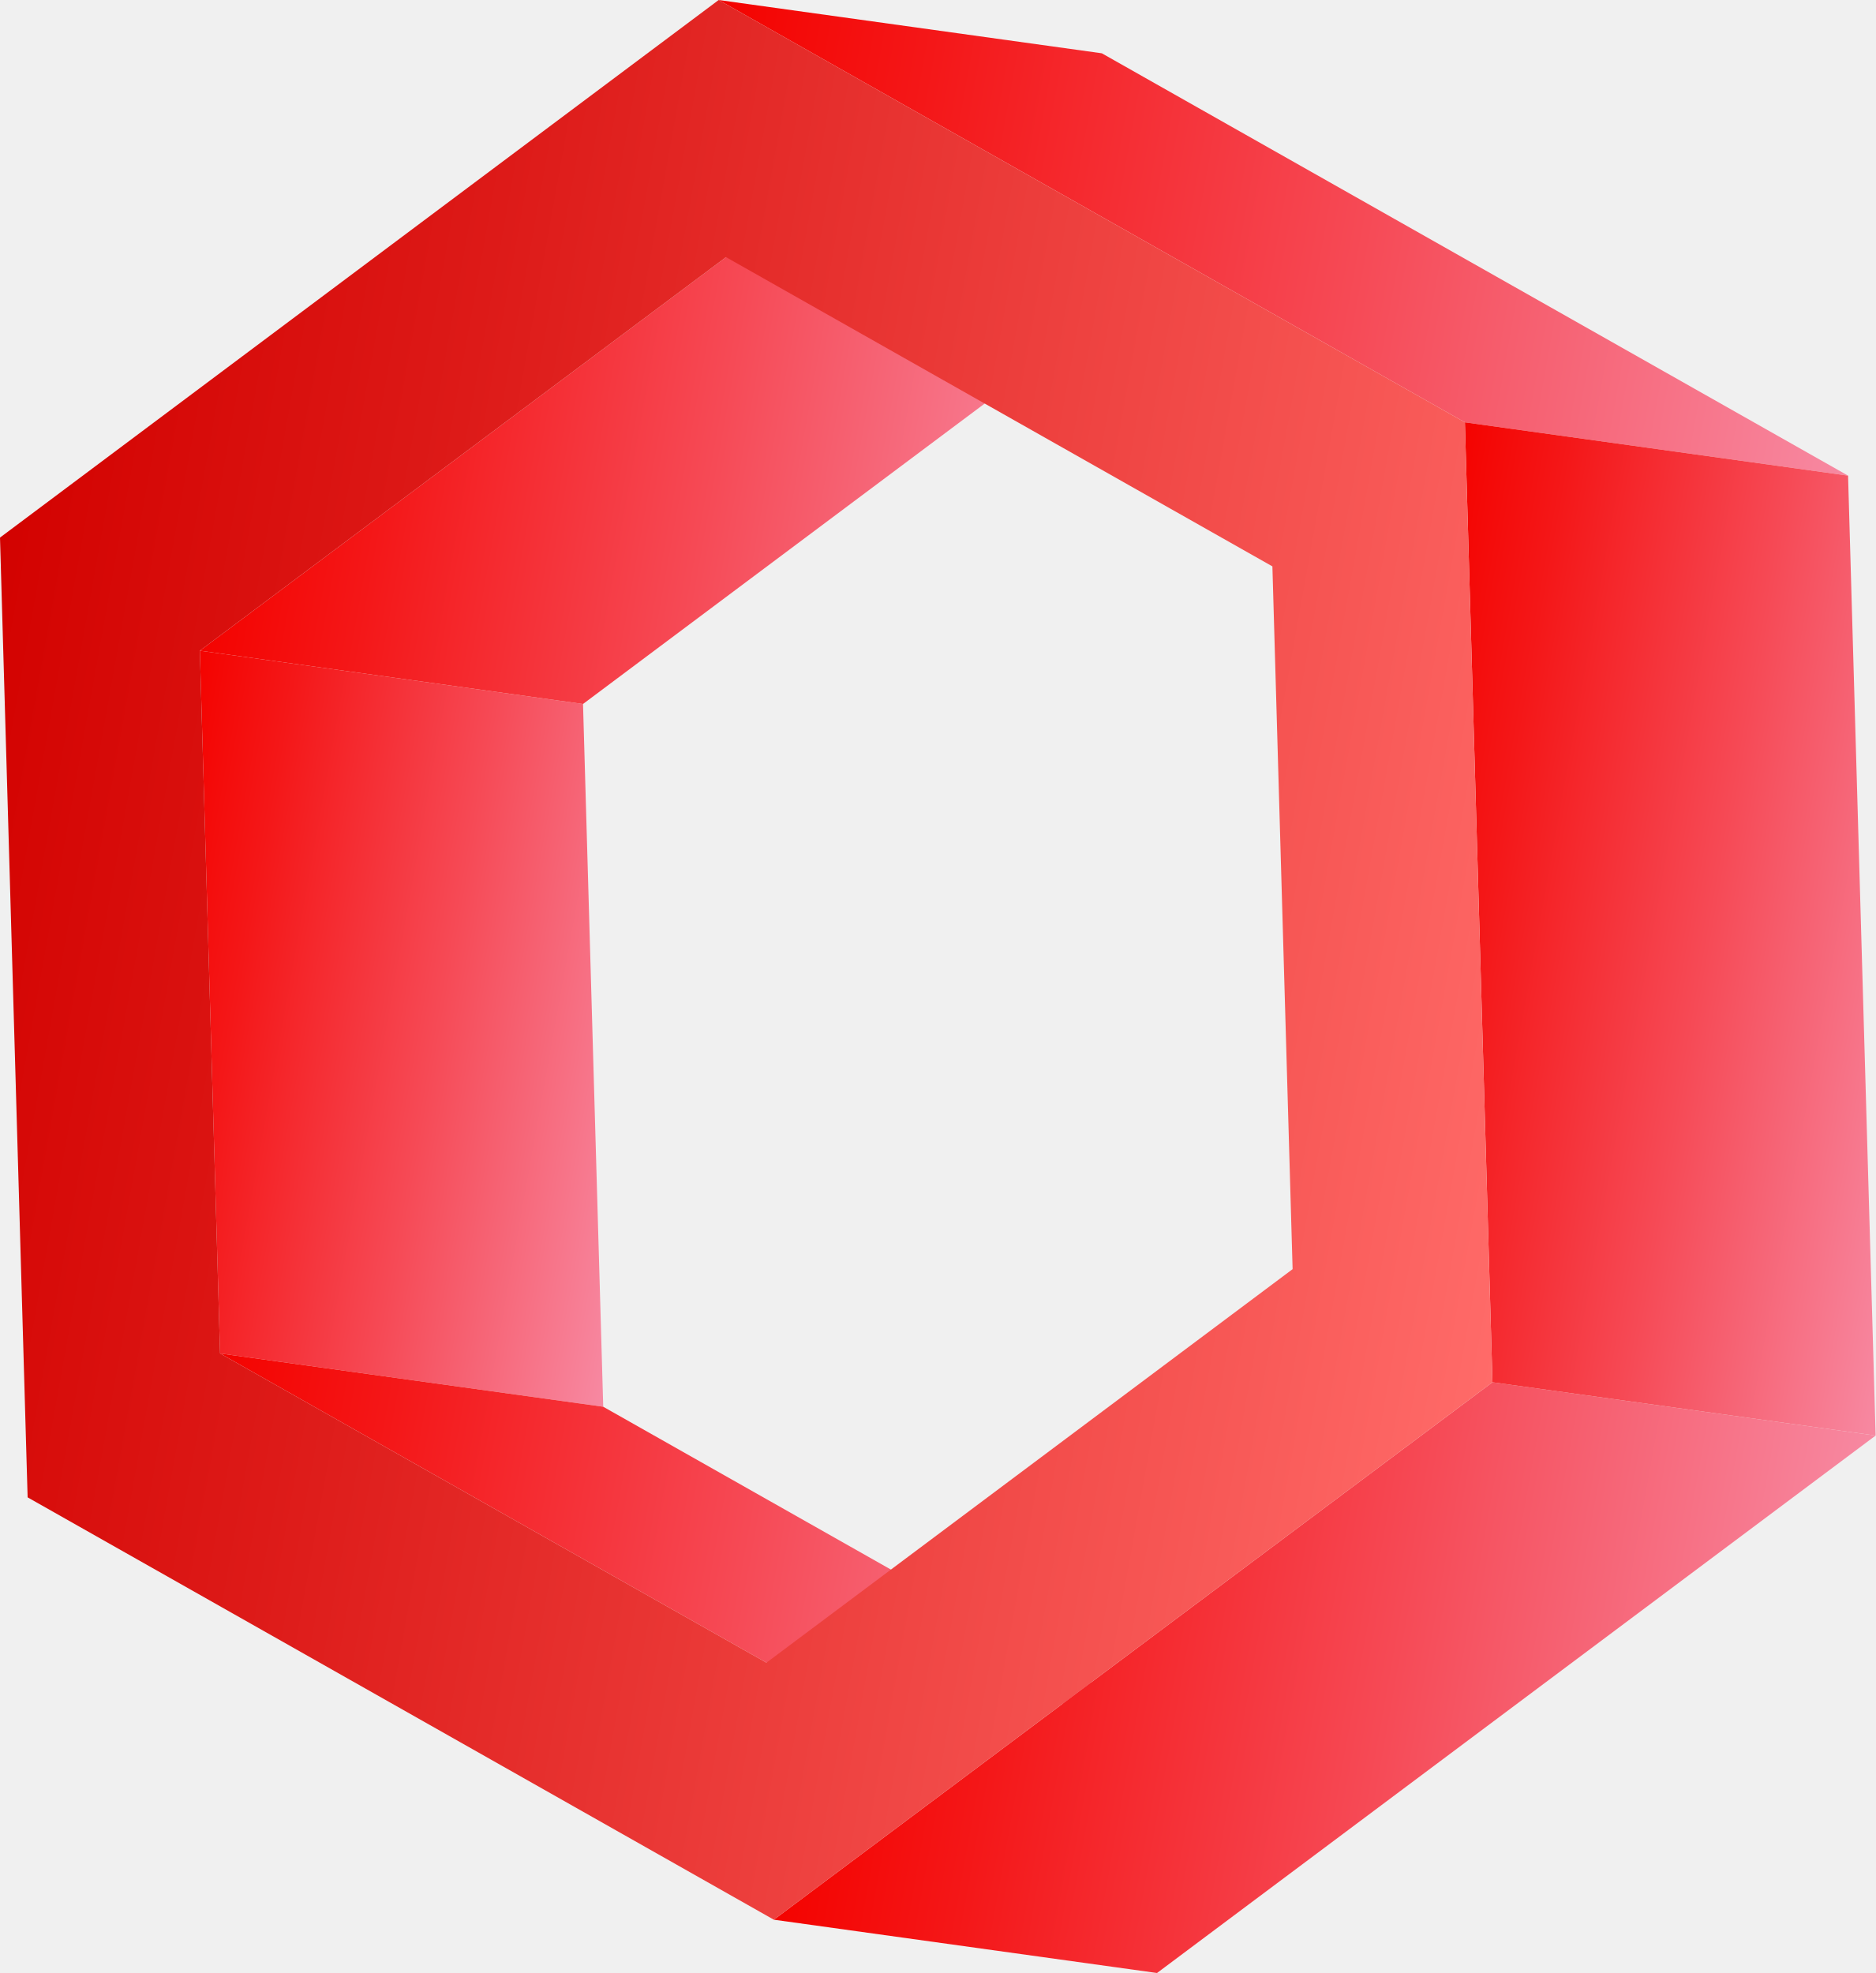
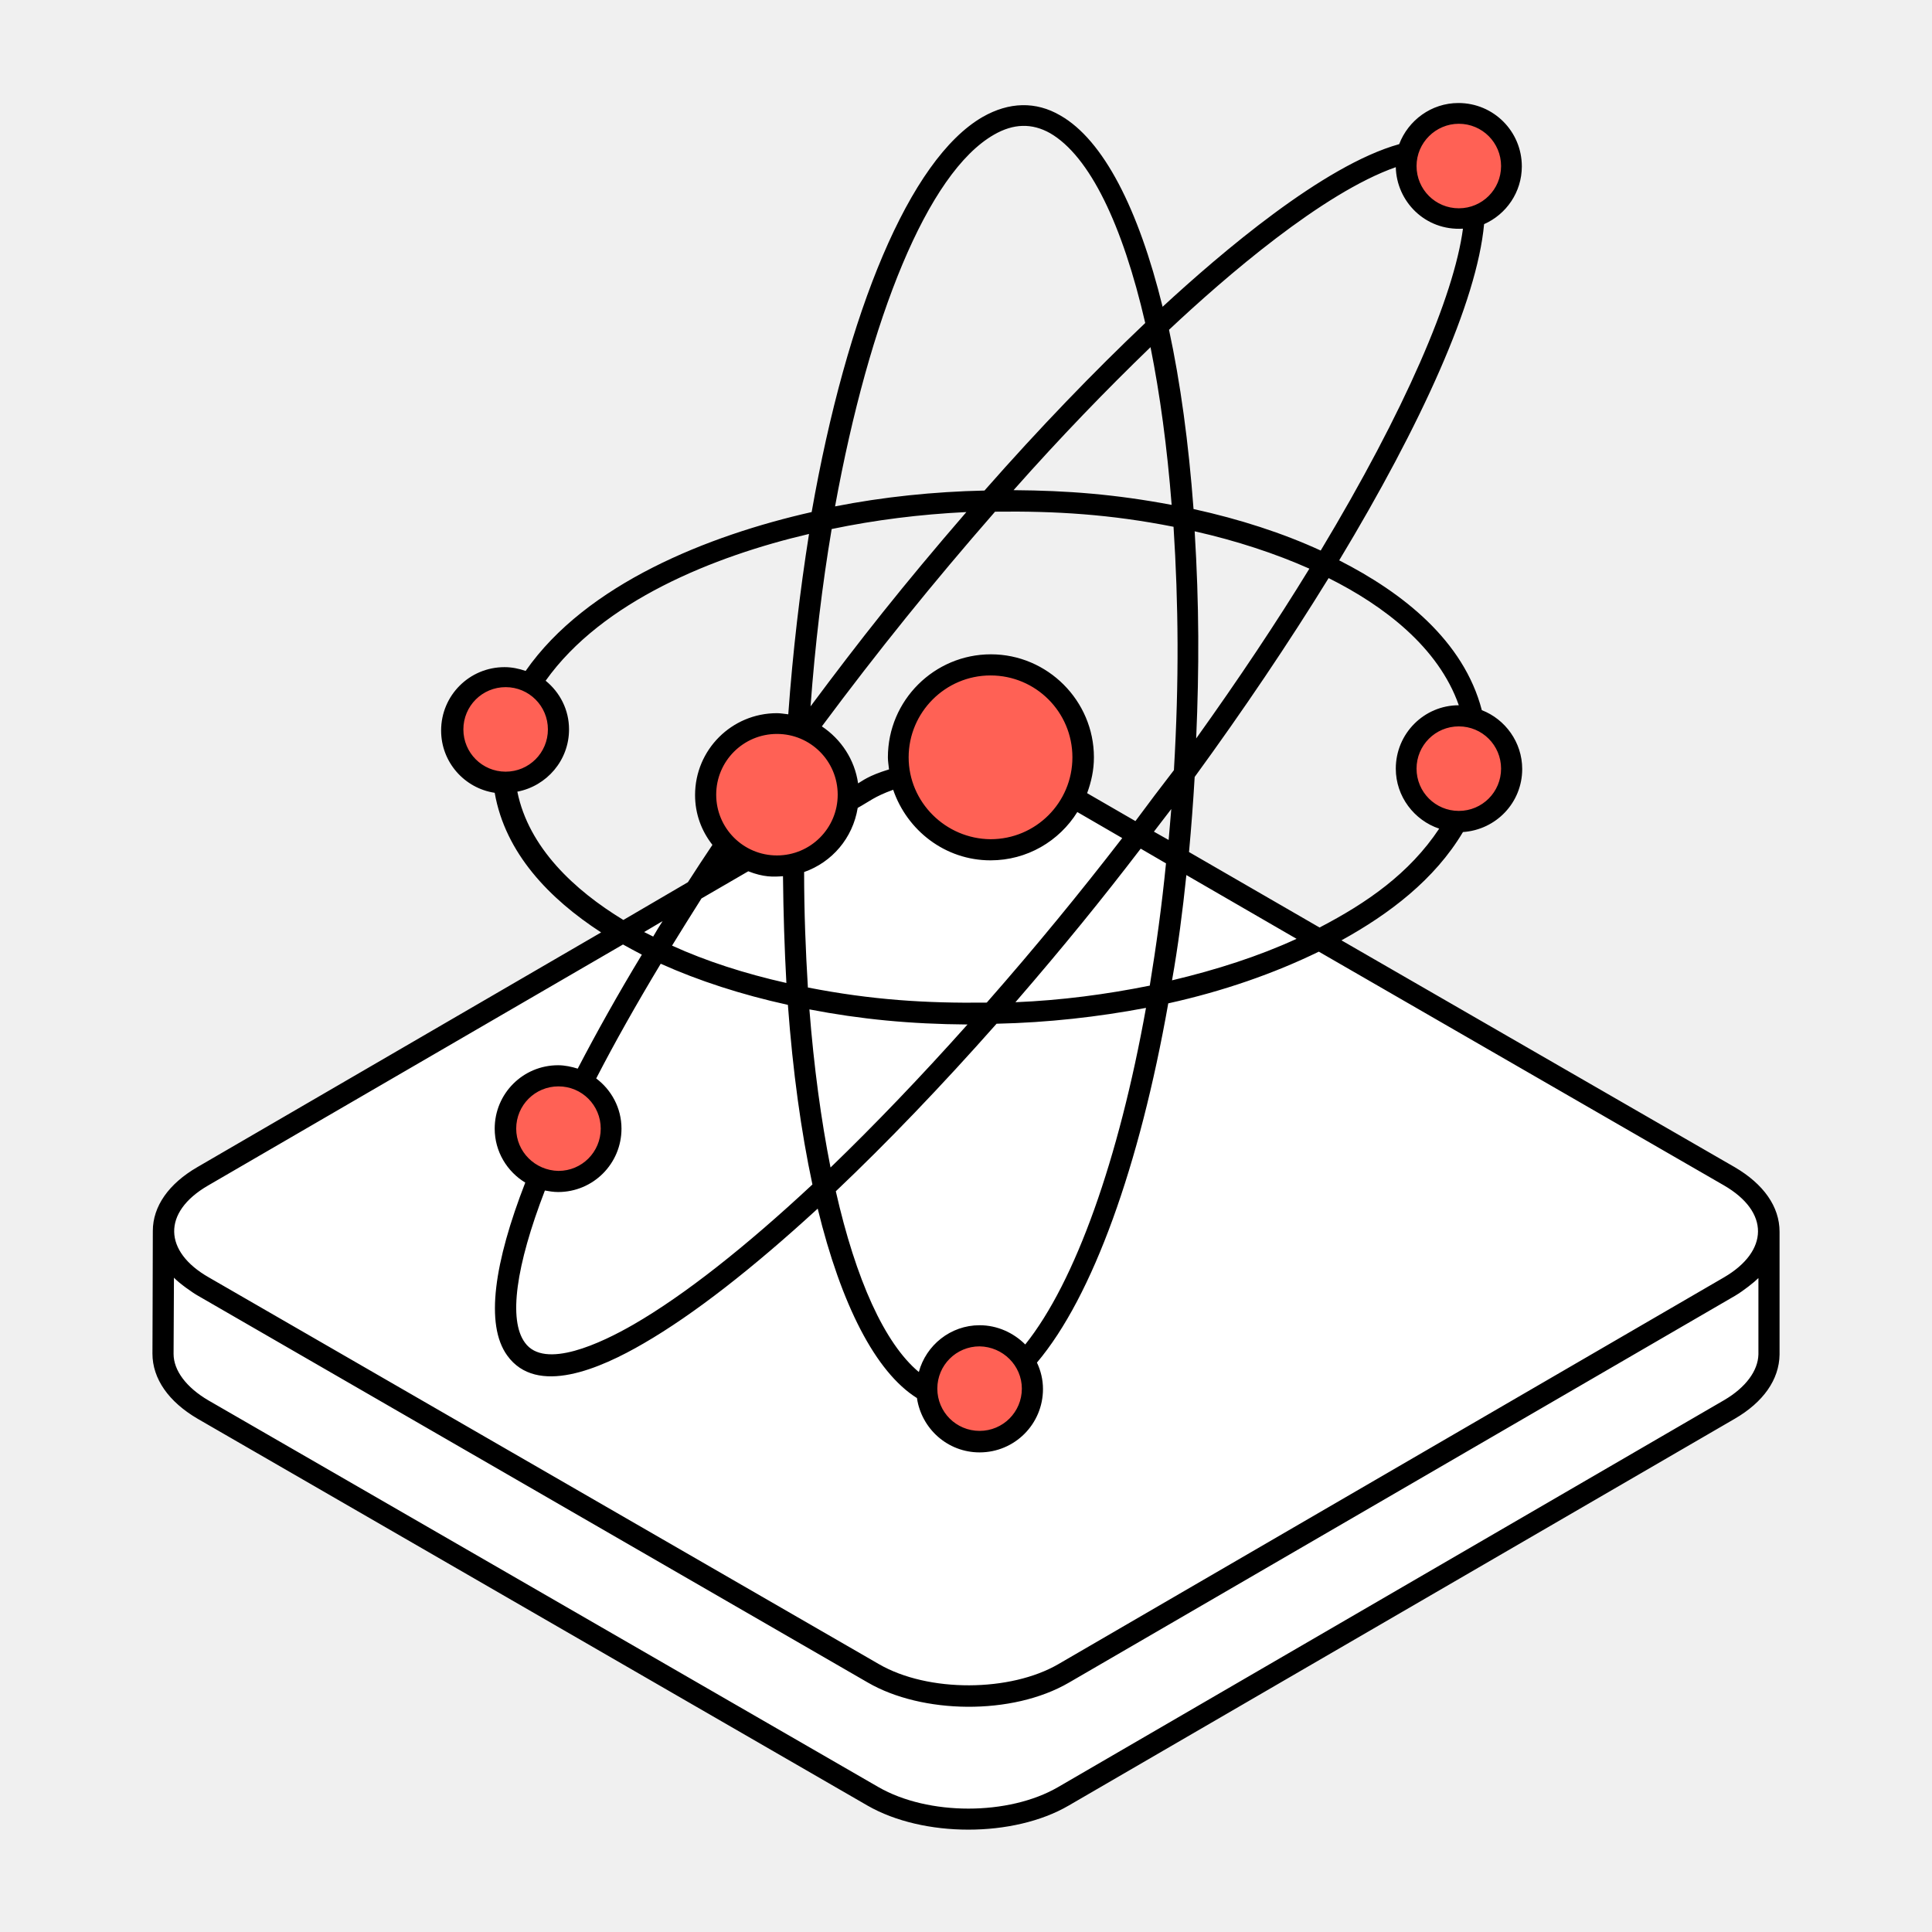
- <svg xmlns="http://www.w3.org/2000/svg" xmlns:xlink="http://www.w3.org/1999/xlink" width="907.201" height="954.335" viewBox="0 0 907.201 954.335">
-   <defs>
-     <style>
-       .cls-1 {
-         fill: url(#linear-gradient);
-       }
- 
-       .cls-2 {
-         fill: url(#linear-gradient-2);
-       }
- 
-       .cls-3 {
-         fill: url(#linear-gradient-3);
-       }
- 
-       .cls-4 {
-         fill: url(#linear-gradient-4);
-       }
- 
-       .cls-5 {
-         fill: url(#linear-gradient-5);
-       }
- 
-       .cls-6 {
-         fill: url(#linear-gradient-6);
-       }
- 
-       .cls-7 {
-         fill: url(#linear-gradient-7);
-       }
-     </style>
-     <linearGradient id="linear-gradient" x1="-2201.899" y1="-639.169" x2="-1945.338" y2="-639.169" gradientTransform="translate(-1734.095 -497.3329) rotate(-169.8397)" gradientUnits="userSpaceOnUse">
-       <stop offset="0" stop-color="#f789a2" />
-       <stop offset="0.433" stop-color="#f64a56" />
-       <stop offset="0.818" stop-color="#f41718" />
-       <stop offset="1" stop-color="#f40300" />
-     </linearGradient>
-     <linearGradient id="linear-gradient-2" x1="-2349.241" y1="-356.598" x2="-1945.338" y2="-356.598" xlink:href="#linear-gradient" />
-     <linearGradient id="linear-gradient-3" x1="-2488.416" y1="-855.914" x2="-2014.926" y2="-855.914" xlink:href="#linear-gradient" />
-     <linearGradient id="linear-gradient-4" x1="-2715.119" y1="-187.367" x2="-2136.825" y2="-187.367" xlink:href="#linear-gradient" />
-     <linearGradient id="linear-gradient-5" x1="-2810.148" y1="-869.36" x2="-2326.902" y2="-869.36" xlink:href="#linear-gradient" />
-     <linearGradient id="linear-gradient-6" x1="-2810.148" y1="-483.417" x2="-2528.145" y2="-483.417" xlink:href="#linear-gradient" />
-     <linearGradient id="linear-gradient-7" x1="-2623.175" y1="-576.968" x2="-1840.535" y2="-576.968" gradientTransform="translate(-1734.095 -497.3329) rotate(-169.8397)" gradientUnits="userSpaceOnUse">
-       <stop offset="0" stop-color="#ff6b69" />
-       <stop offset="0.169" stop-color="#f75755" />
-       <stop offset="0.732" stop-color="#dd1a18" />
-       <stop offset="1" stop-color="#d30200" />
-     </linearGradient>
-   </defs>
-   <g id="Layer_2" data-name="Layer 2">
-     <g id="Layer_1-2" data-name="Layer 1">
+ <svg xmlns="http://www.w3.org/2000/svg" version="1.1" id="Layer_1" x="0px" y="0px" viewBox="0 0 512 512" style="enable-background:new 0 0 512 512;" xml:space="preserve">
+   <style type="text/css">
+ 	.st0{fill:#FFFFFF;}
+ 	.st1{fill:#FCCE0E;}
+ 	.st2{fill:#FF6155;}
+ </style>
+   <g id="_x31_2_Physics">
+     <g>
      <g>
-         <polygon class="cls-1" points="96.666 314.734 281.995 340.514 291.77 680.44 106.441 654.66 96.666 314.734" />
-         <polygon class="cls-2" points="351.161 124.382 536.49 150.163 281.995 340.514 96.666 314.734 351.161 124.382" />
-         <polygon class="cls-3" points="106.441 654.66 291.77 680.44 556.041 830.015 370.712 804.235 106.441 654.66" />
-         <polygon class="cls-4" points="347.605 0 532.933 25.78 893.87 230.067 708.541 204.287 347.605 0" />
-         <polygon class="cls-5" points="721.872 668.596 907.201 694.376 559.626 954.335 374.297 928.555 721.872 668.596" />
-         <polygon class="cls-6" points="708.541 204.287 893.87 230.067 907.201 694.376 721.872 668.596 708.541 204.287" />
-         <path class="cls-7" d="M374.297,928.555,13.36,724.268,0,260.022,347.604,0,708.541,204.287,721.872,668.596ZM351.161,124.382,96.666,314.734l9.776,339.926L370.712,804.235,625.207,613.884l-9.776-339.927L351.161,124.382" />
+         <path class="st0" d="M468.7,326.4v32.5c-0.1,5.2-3.6,10.5-10.5,14.5L281.8,476c-13.9,8.1-36.5,8.1-50.5,0L53.8,373.5     c-7-4.1-10.6-9.4-10.6-14.7l0.1-32.5c0,5.3,3.5,10.7,10.6,14.7l177.5,102.5c14,8.1,36.5,8.1,50.5,0l176.5-102.5     C465.3,336.9,468.7,331.6,468.7,326.4L468.7,326.4z" />
+         <path class="st0" d="M458.2,311.7c14,8.1,14,21.2,0.1,29.3L281.9,443.5c-13.9,8.1-36.5,8.1-50.5,0L53.9,340.9     c-14-8.1-14.1-21.1-0.2-29.2l176.5-102.5c13.9-8.1,36.5-8.1,50.5,0L458.2,311.7z" />
+         <g>
+           <path class="st1" d="M400.6,44c0,7.7-6.3,14-14,14c-7.7,0-14-6.3-14-14c0-7.7,6.3-14,14-14C394.4,30,400.6,36.2,400.6,44z" />
+           <path class="st1" d="M148,193.3c0,7.7-6.3,14-14,14c-7.7,0-14-6.3-14-14c0-7.7,6.3-14,14-14C141.7,179.4,148,185.6,148,193.3z" />
+           <path class="st1" d="M400.6,203.7c0,7.7-6.3,14-14,14c-7.7,0-14-6.3-14-14c0-7.7,6.3-14,14-14      C394.4,189.7,400.6,195.9,400.6,203.7z" />
+           <path class="st1" d="M273.6,368c0,7.7-6.3,14-14,14c-7.7,0-14-6.3-14-14c0-7.7,6.3-14,14-14C267.4,354,273.6,360.3,273.6,368z" />
+           <path class="st1" d="M161.9,299.1c0,7.7-6.3,14-14,14c-7.7,0-14-6.3-14-14c0-7.7,6.3-14,14-14      C155.7,285.1,161.9,291.3,161.9,299.1z" />
+           <path class="st1" d="M224.8,210.7c0,10.4-8.5,18.9-18.9,18.9c-10.4,0-18.9-8.5-18.9-18.9c0-10.5,8.5-18.9,18.9-18.9      C216.4,191.8,224.8,200.2,224.8,210.7z" />
+           <path class="st1" d="M287,200.7c0,13.5-11,24.5-24.5,24.5c-13.5,0-24.5-11-24.5-24.5c0-13.5,11-24.5,24.5-24.5      C276,176.2,287,187.1,287,200.7z" />
+         </g>
+         <path class="st0" d="M468.7,326.4V359c-0.1,5.2-3.6,10.5-10.5,14.5L281.8,476c-13.9,8.1-36.5,8.1-50.5,0L53.8,373.6     c-7-4.1-10.6-9.4-10.6-14.7l0.1-32.5c0,5.3,3.5,10.7,10.6,14.7l177.5,102.5c14,8.1,36.5,8.1,50.5,0L458.4,341     C465.3,336.9,468.7,331.7,468.7,326.4L468.7,326.4z" />
+         <path class="st0" d="M458.2,311.7c14,8.1,14,21.2,0.1,29.3L281.9,443.5c-13.9,8.1-36.5,8.1-50.5,0L53.9,341     c-14-8.1-14.1-21.1-0.2-29.2l176.5-102.5c13.9-8.1,36.5-8.1,50.5,0L458.2,311.7z" />
+         <path class="st2" d="M400.6,44c0,7.7-6.3,14-14,14c-7.7,0-14-6.3-14-14c0-7.7,6.3-14,14-14C394.4,30,400.6,36.3,400.6,44z" />
+         <path class="st2" d="M148,193.4c0,7.7-6.3,14-14,14c-7.7,0-14-6.3-14-14c0-7.7,6.3-14,14-14C141.7,179.4,148,185.7,148,193.4z" />
+         <path class="st2" d="M400.6,203.7c0,7.7-6.3,14-14,14c-7.7,0-14-6.3-14-14c0-7.7,6.3-14,14-14C394.4,189.7,400.6,196,400.6,203.7     z" />
+         <path class="st2" d="M273.6,368.1c0,7.7-6.3,14-14,14c-7.7,0-14-6.3-14-14c0-7.7,6.3-14,14-14     C267.4,354.1,273.6,360.3,273.6,368.1z" />
+         <path class="st2" d="M162,299.1c0,7.7-6.3,14-14,14c-7.7,0-14-6.3-14-14c0-7.7,6.3-14,14-14C155.7,285.1,162,291.4,162,299.1z" />
+         <path class="st2" d="M224.8,210.7c0,10.4-8.5,18.9-18.9,18.9c-10.4,0-18.9-8.5-18.9-18.9c0-10.5,8.5-18.9,18.9-18.9     C216.4,191.8,224.8,200.3,224.8,210.7z" />
+         <path class="st2" d="M287,200.7c0,13.5-11,24.5-24.5,24.5c-13.5,0-24.5-11-24.5-24.5c0-13.5,11-24.5,24.5-24.5     C276,176.3,287,187.2,287,200.7z" />
+       </g>
+       <g>
+         <path d="M52.4,376l177.5,102.5c14.8,8.5,38.7,8.5,53.3,0l176.5-102.5c7.6-4.4,11.8-10.4,11.9-17c0-8.2,0-24.5,0-32.6     c0-6.6-4.2-12.6-11.9-17.1l-104.2-60.1c12.7-7,24.7-16.1,32.2-28.7c8.8-0.6,15.7-7.8,15.7-16.7c0-7.1-4.5-13.2-10.7-15.6     c-4.8-18.4-20.9-31.1-37.8-39.7c21.7-36,36.5-68.5,38.4-89.1c5.9-2.6,10-8.5,10-15.3c0-9.3-7.5-16.8-16.8-16.8     c-7.2,0-13.3,4.6-15.7,10.9c-20.1,5.6-47.3,28.9-62.7,43.1c-6.4-26-15.7-44.2-27.1-50.7c-6.5-3.8-13.6-3.6-20.6,0.4     c-19.4,11.2-36,51.8-45.3,104.7c-27.4,6.2-59.7,19-75.8,42.1c-1.8-0.6-3.6-1-5.6-1c-9.3,0-16.8,7.5-16.8,16.8     c0,8.4,6.2,15.3,14.2,16.5c2.8,16,14.5,28.1,28.2,37L52.3,309.3c-7.6,4.4-11.8,10.4-11.8,16.9c0,4.1-0.1,34.2-0.1,32.5     C40.4,365.4,44.7,371.5,52.4,376L52.4,376z M397.8,203.7c0,6.2-5,11.2-11.2,11.2c-6.2,0-11.2-5-11.2-11.2c0-6.2,5-11.2,11.2-11.2     C392.8,192.5,397.8,197.5,397.8,203.7z M386.6,186.9c-9.2,0-16.7,7.5-16.7,16.8c0,7.4,4.9,13.7,11.5,15.9     c-7.9,11.9-19.2,19.7-31.7,26.2l-34.6-20c0.6-6.5,1.1-13.1,1.5-19.9c12.9-17.7,24.9-35.5,35.5-52.7     C366.7,160.5,381.2,171.5,386.6,186.9L386.6,186.9z M259.6,351.2c-7.7,0-14.2,5.3-16.1,12.4c-9.1-7.6-16.7-24.5-22-47.9     c13.6-12.9,28-27.9,42.6-44.4c13.6-0.3,26.9-1.8,39.6-4.2c-7.2,40.1-18.7,72.6-32,89.2C268.6,353.2,264.3,351.2,259.6,351.2z      M270.8,368c0,6.2-5,11.2-11.2,11.2c-6.2,0-11.2-5-11.2-11.2s5-11.2,11.2-11.2C265.8,356.9,270.8,361.9,270.8,368z M144.4,315.5     c1.1,0.2,2.3,0.4,3.5,0.4c9.3,0,16.8-7.5,16.8-16.8c0-5.5-2.7-10.3-6.7-13.3c4.9-9.5,10.6-19.6,17.1-30.4     c10,4.5,21.4,8.2,33.7,10.9c1.3,17.6,3.5,33.6,6.5,47.6c-17.7,16.5-33.9,29.3-47.4,37.1c-8.5,4.9-23.6,12.1-28.8,4.8     C134.7,349.8,136.7,335.5,144.4,315.5L144.4,315.5z M136.8,299.1c0-6.2,5-11.2,11.2-11.2c6.2,0,11.2,5,11.2,11.2     c0,6.2-5,11.2-11.2,11.2C141.8,310.2,136.8,305.2,136.8,299.1z M170.7,247l4.9-2.9c-0.9,1.4-1.7,2.7-2.5,4.1     C172.3,247.8,171.5,247.4,170.7,247L170.7,247z M262.5,228c9.7,0,18.2-5.1,23-12.8l11.9,6.9c-11.2,14.5-22.9,28.8-35.9,43.6     c-16.1,0.2-30.5-0.7-47.4-4c-0.6-9.8-1-20-1-30.6c7.4-2.6,12.9-9,14.2-17c3.1-1.7,4.4-3,9.4-4.8C240.4,220.1,250.5,228,262.5,228     L262.5,228z M240.8,200.7c0-11.9,9.7-21.7,21.7-21.7c12,0,21.7,9.7,21.7,21.7s-9.7,21.7-21.7,21.7     C250.6,222.3,240.8,212.6,240.8,200.7z M205.9,226.7c-8.9,0-16.1-7.2-16.1-16.1s7.2-16.1,16.1-16.1c8.9,0,16.1,7.2,16.1,16.1     S214.8,226.7,205.9,226.7z M198.3,230.9c4.1,1.6,6.6,1.5,9.2,1.3c0.1,9.8,0.4,19.2,0.9,28.3c-11.1-2.5-21.3-5.8-30.3-9.9     c2.5-4.1,5.1-8.2,7.8-12.5L198.3,230.9z M214.5,267.5c13.5,2.6,26.7,3.9,41.9,4c-12.5,14-24.7,26.7-36.3,37.9     C217.6,296.8,215.7,282.8,214.5,267.5L214.5,267.5z M269.1,265.6c12.8-14.8,23.1-27.5,33.2-40.7l6.7,3.9     c-1.1,11.2-2.6,22-4.3,32.4C293.3,263.5,281.3,265.1,269.1,265.6z M305.8,220.4c1.5-2,3.1-4,4.6-6c-0.2,2.8-0.5,5.5-0.7,8.2     L305.8,220.4z M300.9,217.6l-12.8-7.4c1.1-3,1.8-6.1,1.8-9.5c0-15-12.3-27.3-27.3-27.3c-15,0-27.3,12.2-27.3,27.3     c0,1.1,0.2,2.1,0.3,3.2c-5.6,1.7-7.1,3.1-8.2,3.7c-0.9-6.3-4.5-11.7-9.6-15.1c14.8-19.9,29.4-38,45.9-56.9     c16.1-0.2,30.6,0.7,47.3,4c1.3,20.3,1.5,40.8,0.1,64.5C307.7,208.5,304.3,213,300.9,217.6L300.9,217.6z M314.4,231.9l29.2,16.9     c-10,4.6-21.2,8.2-33,11C312.2,250.8,313.4,241.5,314.4,231.9L314.4,231.9z M316.6,140.8c11.1,2.5,21.4,5.9,30.4,9.9     c-8.7,14.2-18.7,29.2-30,45C317.8,177,317.8,160.5,316.6,140.8z M386.6,32.8c6.2,0,11.2,5,11.2,11.2s-5,11.2-11.2,11.2     c-6.2,0-11.2-5-11.2-11.2S380.5,32.8,386.6,32.8z M369.9,44.3c0.2,9,7.7,16.9,17.8,16.3c-2.4,18-15.4,48.2-37.7,85.3     c-10-4.6-21.4-8.3-33.7-11c-1.3-17.5-3.5-33.6-6.5-47.5C324.7,73.4,350.5,51.1,369.9,44.3L369.9,44.3z M310.5,133.8     c-14.9-2.8-27.5-3.8-41.9-3.9c12.4-14,24.7-26.7,36.3-37.9C307.4,104.5,309.3,118.5,310.5,133.8z M263.4,35.7     c5.2-3,10.1-3.1,14.9-0.4c10.5,6.1,19.2,24.3,25.2,50.3c-13.6,12.9-28,27.8-42.6,44.4c-13.5,0.3-26.9,1.7-39.6,4.2     C230.4,84.3,245.8,45.8,263.4,35.7z M220.4,140.2c11.5-2.4,23.4-3.9,35.7-4.5c-17.1,19.8-28.2,33.9-41.3,51.5     C216,170.9,217.9,155,220.4,140.2L220.4,140.2z M122.8,193.3c0-6.2,5-11.2,11.2-11.2c6.2,0,11.2,5,11.2,11.2s-5,11.2-11.2,11.2     C127.8,204.5,122.8,199.5,122.8,193.3z M137.1,209.8c7.8-1.5,13.7-8.3,13.7-16.5c0-5.2-2.4-9.8-6.2-12.9     c15-21.1,44.6-33,69.8-38.9c-2.4,15.1-4.3,31.2-5.5,47.8c-1-0.1-2-0.3-3-0.3c-12,0-21.7,9.7-21.7,21.7c0,5,1.7,9.5,4.6,13.2     c-2.2,3.3-4.4,6.6-6.5,9.9l-17.1,10C152.2,235.9,140.1,224.6,137.1,209.8L137.1,209.8z M55.1,314.2l110-63.9     c1.6,0.9,3.3,1.8,5,2.7c-6.3,10.4-12,20.6-17,30.2c-1.6-0.5-3.4-0.9-5.2-0.9c-9.3,0-16.8,7.5-16.8,16.8c0,6.1,3.3,11.4,8.1,14.3     c-8.2,21.1-10.7,37.6-4.8,45.8c7.8,10.9,24.7,3.5,36.2-3.2c13.3-7.7,29-20,46.1-35.7c6.2,25.4,15.3,43.3,26.3,50.2     c1.2,8.1,8.1,14.4,16.6,14.4c9.3,0,16.8-7.5,16.8-16.8c0-2.5-0.6-4.9-1.6-7c14.8-17.5,27.2-52.2,34.8-95.2     c14.5-3.2,28-7.9,39.9-13.7l107.3,61.9c12.3,7.1,11.9,17.5,0.1,24.4L280.5,441c-12.7,7.4-34.5,7.6-47.6,0L55.3,338.5     C43.4,331.7,42.9,321.3,55.1,314.2z M46.1,338.6c1.4,1.5,5.1,4.1,6.4,4.8L230,445.9c14.3,8.3,38.2,8.8,53.3,0l176.5-102.5     c2.2-1.3,5.1-3.6,6.2-4.7v20.2c-0.1,4.4-3.4,8.8-9,12.1L280.4,473.6c-13.1,7.6-34.4,7.6-47.6,0L55.2,371.1     c-5.8-3.4-9.2-7.9-9.2-12.3L46.1,338.6z" />
      </g>
    </g>
  </g>
+   <g id="Layer_1_1_">
+ </g>
</svg>
